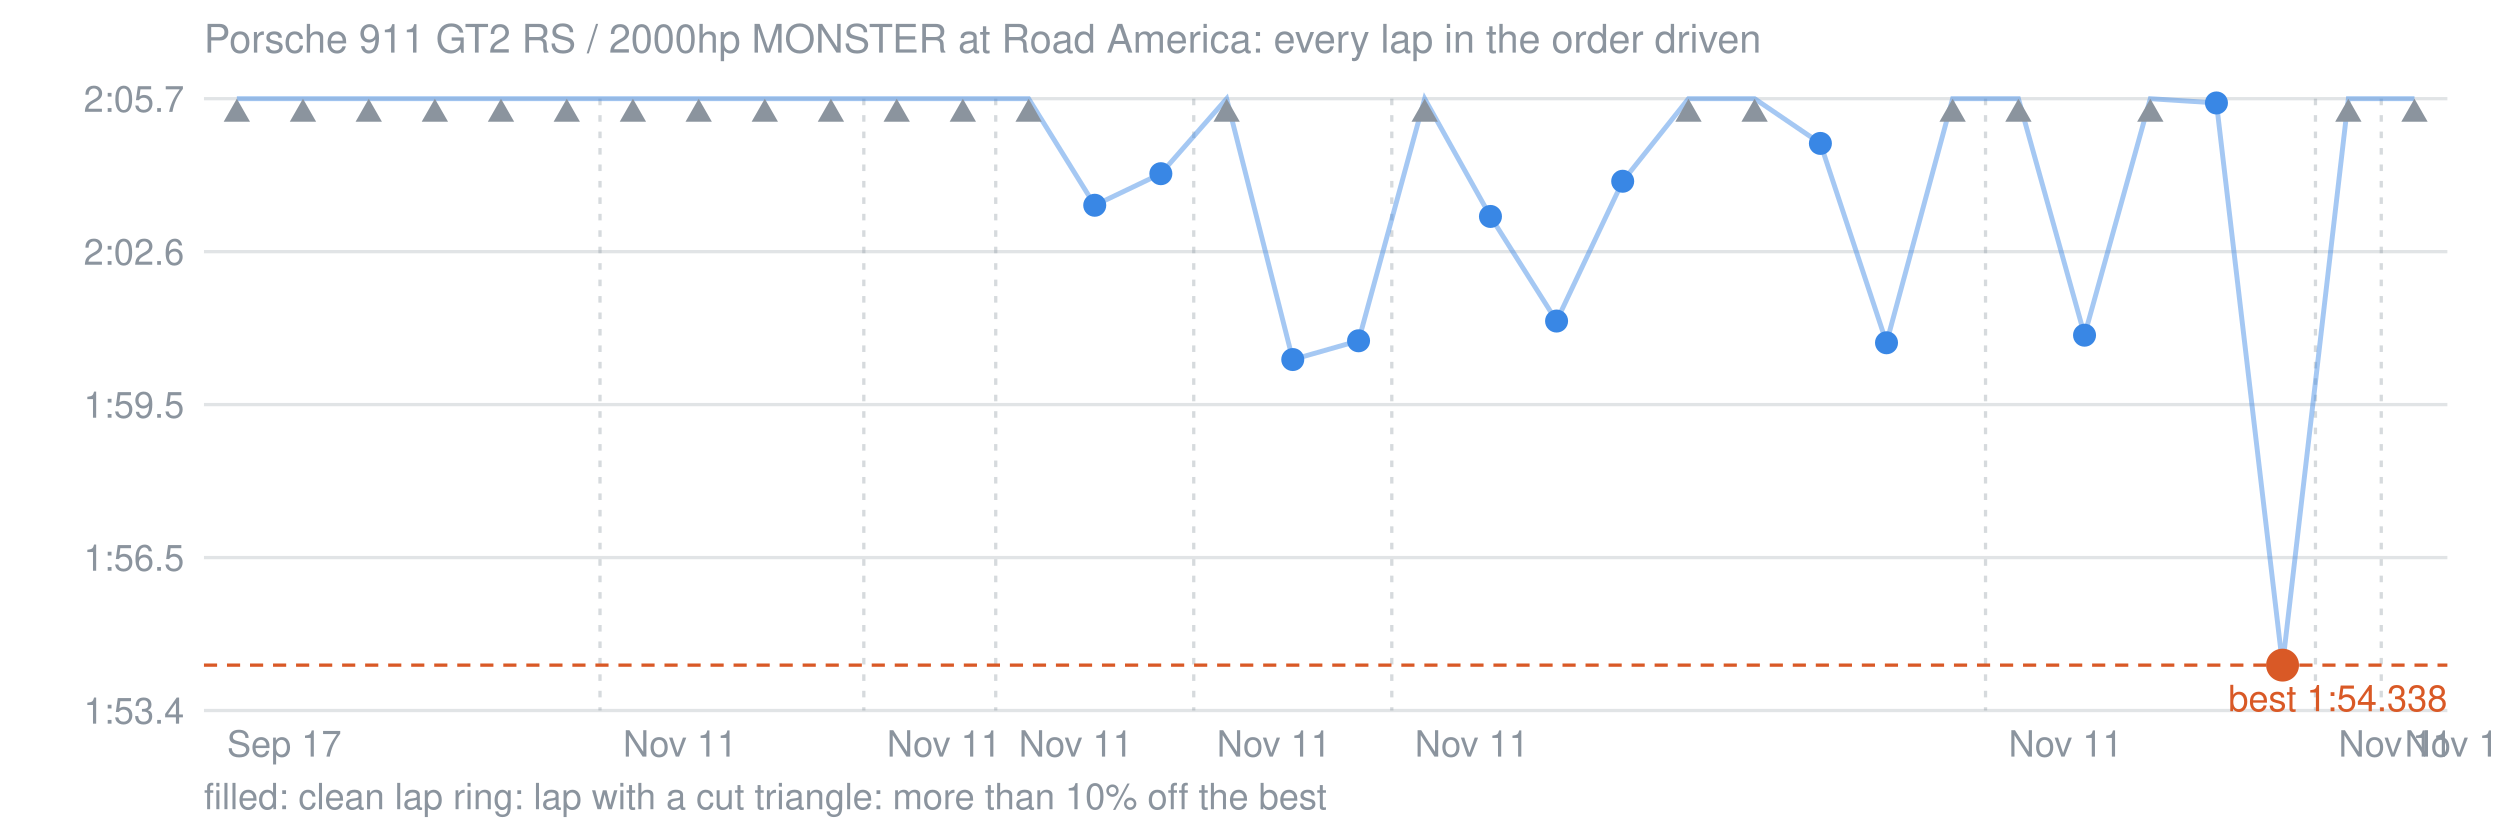
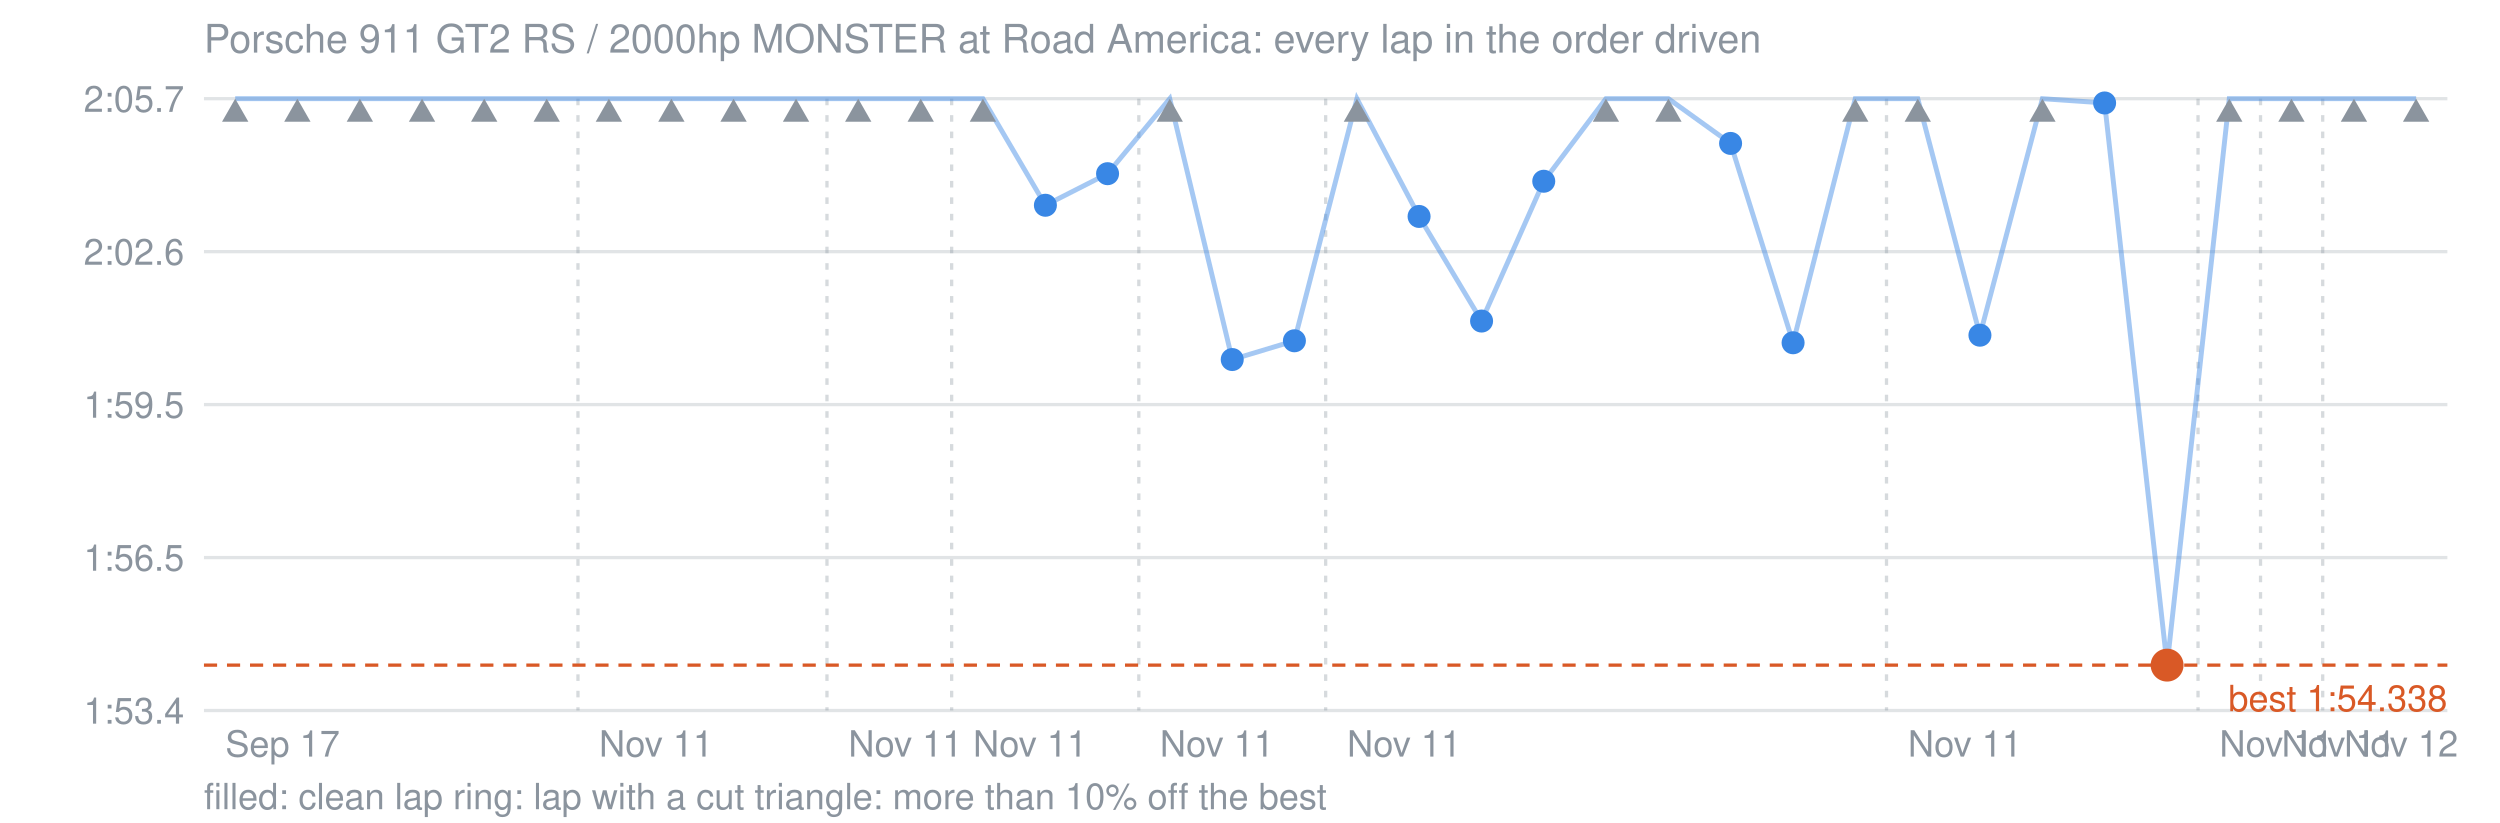
<svg xmlns="http://www.w3.org/2000/svg" viewBox="0 0 760 250" font-family="-apple-system,Segoe UI,Helvetica,Arial,sans-serif" font-size="11">
  <text x="62" y="16" fill="#8b949e" font-size="12">Porsche 911 GT2 RS / 2000hp MONSTER at Road America: every lap in the order driven</text>
  <line x1="62" x2="744" y1="216.0" y2="216.0" stroke="#8b949e" stroke-opacity="0.25" />
  <text x="56" y="220.0" fill="#8b949e" text-anchor="end">1:53.4</text>
  <line x1="62" x2="744" y1="169.5" y2="169.5" stroke="#8b949e" stroke-opacity="0.25" />
  <text x="56" y="173.5" fill="#8b949e" text-anchor="end">1:56.5</text>
  <line x1="62" x2="744" y1="123.0" y2="123.0" stroke="#8b949e" stroke-opacity="0.25" />
  <text x="56" y="127.0" fill="#8b949e" text-anchor="end">1:59.5</text>
  <line x1="62" x2="744" y1="76.5" y2="76.5" stroke="#8b949e" stroke-opacity="0.25" />
  <text x="56" y="80.5" fill="#8b949e" text-anchor="end">2:02.6</text>
  <line x1="62" x2="744" y1="30.0" y2="30.0" stroke="#8b949e" stroke-opacity="0.25" />
  <text x="56" y="34.0" fill="#8b949e" text-anchor="end">2:05.7</text>
-   <text x="69.0" y="230" fill="#8b949e">Sep 17</text>
-   <line x1="182.4" x2="182.4" y1="30" y2="216" stroke="#8b949e" stroke-opacity="0.35" stroke-dasharray="2 3" />
-   <text x="189.4" y="230" fill="#8b949e">Nov 11</text>
-   <line x1="262.6" x2="262.6" y1="30" y2="216" stroke="#8b949e" stroke-opacity="0.35" stroke-dasharray="2 3" />
-   <text x="269.6" y="230" fill="#8b949e">Nov 11</text>
-   <line x1="302.7" x2="302.7" y1="30" y2="216" stroke="#8b949e" stroke-opacity="0.35" stroke-dasharray="2 3" />
-   <text x="309.7" y="230" fill="#8b949e">Nov 11</text>
-   <line x1="362.9" x2="362.9" y1="30" y2="216" stroke="#8b949e" stroke-opacity="0.35" stroke-dasharray="2 3" />
-   <text x="369.9" y="230" fill="#8b949e">Nov 11</text>
-   <line x1="423.1" x2="423.1" y1="30" y2="216" stroke="#8b949e" stroke-opacity="0.35" stroke-dasharray="2 3" />
-   <text x="430.1" y="230" fill="#8b949e">Nov 11</text>
-   <line x1="603.6" x2="603.6" y1="30" y2="216" stroke="#8b949e" stroke-opacity="0.35" stroke-dasharray="2 3" />
-   <text x="610.6" y="230" fill="#8b949e">Nov 11</text>
-   <line x1="703.9" x2="703.9" y1="30" y2="216" stroke="#8b949e" stroke-opacity="0.35" stroke-dasharray="2 3" />
-   <text x="710.9" y="230" fill="#8b949e">Nov 11</text>
-   <line x1="723.9" x2="723.9" y1="30" y2="216" stroke="#8b949e" stroke-opacity="0.35" stroke-dasharray="2 3" />
-   <text x="731.0" y="230" fill="#8b949e">Nov 11</text>
+   <text x="68.5" y="230" fill="#8b949e">Sep 17</text>
+   <line x1="175.7" x2="175.7" y1="30" y2="216" stroke="#8b949e" stroke-opacity="0.35" stroke-dasharray="2 3" />
+   <text x="182.1" y="230" fill="#8b949e">Nov 11</text>
+   <line x1="251.4" x2="251.4" y1="30" y2="216" stroke="#8b949e" stroke-opacity="0.35" stroke-dasharray="2 3" />
+   <text x="257.9" y="230" fill="#8b949e">Nov 11</text>
+   <line x1="289.3" x2="289.3" y1="30" y2="216" stroke="#8b949e" stroke-opacity="0.35" stroke-dasharray="2 3" />
+   <text x="295.8" y="230" fill="#8b949e">Nov 11</text>
+   <line x1="346.2" x2="346.2" y1="30" y2="216" stroke="#8b949e" stroke-opacity="0.35" stroke-dasharray="2 3" />
+   <text x="352.6" y="230" fill="#8b949e">Nov 11</text>
+   <line x1="403.0" x2="403.0" y1="30" y2="216" stroke="#8b949e" stroke-opacity="0.35" stroke-dasharray="2 3" />
+   <text x="409.5" y="230" fill="#8b949e">Nov 11</text>
+   <line x1="573.5" x2="573.5" y1="30" y2="216" stroke="#8b949e" stroke-opacity="0.35" stroke-dasharray="2 3" />
+   <text x="580.0" y="230" fill="#8b949e">Nov 11</text>
+   <line x1="668.2" x2="668.2" y1="30" y2="216" stroke="#8b949e" stroke-opacity="0.35" stroke-dasharray="2 3" />
+   <text x="674.7" y="230" fill="#8b949e">Nov 11</text>
+   <line x1="687.2" x2="687.2" y1="30" y2="216" stroke="#8b949e" stroke-opacity="0.35" stroke-dasharray="2 3" />
+   <text x="693.6" y="230" fill="#8b949e">Nov 11</text>
+   <line x1="706.1" x2="706.1" y1="30" y2="216" stroke="#8b949e" stroke-opacity="0.35" stroke-dasharray="2 3" />
+   <text x="712.6" y="230" fill="#8b949e">Nov 12</text>
  <line x1="62" x2="744" y1="202.2" y2="202.2" stroke="#d95926" stroke-dasharray="4 3" />
  <text x="744" y="216.2" fill="#d95926" text-anchor="end">best 1:54.338</text>
-   <polyline points="72.0,30.0 92.1,30.0 112.1,30.0 132.2,30.0 152.3,30.0 172.3,30.0 192.4,30.0 212.4,30.0 232.5,30.0 252.6,30.0 272.6,30.0 292.7,30.0 312.7,30.0 332.8,62.4 352.9,52.8 372.9,30.0 393.0,109.3 413.0,103.6 433.1,30.0 453.1,65.8 473.2,97.6 493.3,55.1 513.3,30.0 533.4,30.0 553.4,43.6 573.5,104.2 593.6,30.0 613.6,30.0 633.7,101.9 653.7,30.0 673.8,31.3 693.9,202.2 713.9,30.0 734.0,30.0" fill="none" stroke="#3987e5" stroke-opacity="0.45" stroke-width="1.5" />
-   <path d="M68.0,37 L76.0,37 L72.0,30 Z" fill="#8b949e" />
-   <path d="M88.1,37 L96.1,37 L92.1,30 Z" fill="#8b949e" />
-   <path d="M108.1,37 L116.1,37 L112.1,30 Z" fill="#8b949e" />
-   <path d="M128.2,37 L136.2,37 L132.2,30 Z" fill="#8b949e" />
-   <path d="M148.3,37 L156.3,37 L152.3,30 Z" fill="#8b949e" />
-   <path d="M168.3,37 L176.3,37 L172.3,30 Z" fill="#8b949e" />
-   <path d="M188.4,37 L196.4,37 L192.4,30 Z" fill="#8b949e" />
-   <path d="M208.4,37 L216.4,37 L212.4,30 Z" fill="#8b949e" />
-   <path d="M228.5,37 L236.5,37 L232.5,30 Z" fill="#8b949e" />
-   <path d="M248.6,37 L256.6,37 L252.6,30 Z" fill="#8b949e" />
-   <path d="M268.6,37 L276.6,37 L272.6,30 Z" fill="#8b949e" />
-   <path d="M288.7,37 L296.7,37 L292.7,30 Z" fill="#8b949e" />
-   <path d="M308.7,37 L316.7,37 L312.7,30 Z" fill="#8b949e" />
-   <circle cx="332.8" cy="62.4" r="3.5" fill="#3987e5" />
-   <circle cx="352.9" cy="52.8" r="3.5" fill="#3987e5" />
-   <path d="M368.9,37 L376.9,37 L372.9,30 Z" fill="#8b949e" />
-   <circle cx="393.0" cy="109.3" r="3.5" fill="#3987e5" />
-   <circle cx="413.0" cy="103.6" r="3.5" fill="#3987e5" />
-   <path d="M429.1,37 L437.1,37 L433.1,30 Z" fill="#8b949e" />
-   <circle cx="453.1" cy="65.8" r="3.5" fill="#3987e5" />
-   <circle cx="473.2" cy="97.6" r="3.5" fill="#3987e5" />
-   <circle cx="493.3" cy="55.1" r="3.5" fill="#3987e5" />
-   <path d="M509.3,37 L517.3,37 L513.3,30 Z" fill="#8b949e" />
-   <path d="M529.4,37 L537.4,37 L533.4,30 Z" fill="#8b949e" />
-   <circle cx="553.4" cy="43.6" r="3.5" fill="#3987e5" />
-   <circle cx="573.5" cy="104.2" r="3.5" fill="#3987e5" />
-   <path d="M589.6,37 L597.6,37 L593.6,30 Z" fill="#8b949e" />
-   <path d="M609.6,37 L617.6,37 L613.6,30 Z" fill="#8b949e" />
-   <circle cx="633.7" cy="101.9" r="3.5" fill="#3987e5" />
-   <path d="M649.7,37 L657.7,37 L653.7,30 Z" fill="#8b949e" />
-   <circle cx="673.8" cy="31.3" r="3.5" fill="#3987e5" />
-   <circle cx="693.9" cy="202.2" r="5" fill="#d95926" />
-   <path d="M709.9,37 L717.9,37 L713.9,30 Z" fill="#8b949e" />
-   <path d="M730.0,37 L738.0,37 L734.0,30 Z" fill="#8b949e" />
+   <polyline points="71.5,30.0 90.4,30.0 109.4,30.0 128.3,30.0 147.2,30.0 166.2,30.0 185.1,30.0 204.1,30.0 223.0,30.0 242.0,30.0 260.9,30.0 279.9,30.0 298.8,30.0 317.8,62.4 336.7,52.8 355.6,30.0 374.6,109.3 393.5,103.6 412.5,30.0 431.4,65.8 450.4,97.6 469.3,55.1 488.2,30.0 507.2,30.0 526.1,43.6 545.1,104.2 564.0,30.0 583.0,30.0 601.9,101.9 620.9,30.0 639.8,31.3 658.8,202.2 677.7,30.0 696.6,30.0 715.6,30.0 734.5,30.0" fill="none" stroke="#3987e5" stroke-opacity="0.45" stroke-width="1.5" />
+   <path d="M67.5,37 L75.5,37 L71.5,30 Z" fill="#8b949e" />
+   <path d="M86.4,37 L94.4,37 L90.4,30 Z" fill="#8b949e" />
+   <path d="M105.4,37 L113.4,37 L109.4,30 Z" fill="#8b949e" />
+   <path d="M124.3,37 L132.3,37 L128.3,30 Z" fill="#8b949e" />
+   <path d="M143.2,37 L151.2,37 L147.2,30 Z" fill="#8b949e" />
+   <path d="M162.2,37 L170.2,37 L166.2,30 Z" fill="#8b949e" />
+   <path d="M181.1,37 L189.1,37 L185.1,30 Z" fill="#8b949e" />
+   <path d="M200.1,37 L208.1,37 L204.1,30 Z" fill="#8b949e" />
+   <path d="M219.0,37 L227.0,37 L223.0,30 Z" fill="#8b949e" />
+   <path d="M238.0,37 L246.0,37 L242.0,30 Z" fill="#8b949e" />
+   <path d="M256.9,37 L264.9,37 L260.9,30 Z" fill="#8b949e" />
+   <path d="M275.9,37 L283.9,37 L279.9,30 Z" fill="#8b949e" />
+   <path d="M294.8,37 L302.8,37 L298.8,30 Z" fill="#8b949e" />
+   <circle cx="317.8" cy="62.4" r="3.5" fill="#3987e5" />
+   <circle cx="336.7" cy="52.8" r="3.5" fill="#3987e5" />
+   <path d="M351.6,37 L359.6,37 L355.6,30 Z" fill="#8b949e" />
+   <circle cx="374.6" cy="109.3" r="3.5" fill="#3987e5" />
+   <circle cx="393.5" cy="103.6" r="3.5" fill="#3987e5" />
+   <path d="M408.5,37 L416.5,37 L412.5,30 Z" fill="#8b949e" />
+   <circle cx="431.4" cy="65.8" r="3.5" fill="#3987e5" />
+   <circle cx="450.4" cy="97.6" r="3.5" fill="#3987e5" />
+   <circle cx="469.3" cy="55.1" r="3.5" fill="#3987e5" />
+   <path d="M484.2,37 L492.2,37 L488.2,30 Z" fill="#8b949e" />
+   <path d="M503.2,37 L511.2,37 L507.2,30 Z" fill="#8b949e" />
+   <circle cx="526.1" cy="43.6" r="3.5" fill="#3987e5" />
+   <circle cx="545.1" cy="104.2" r="3.5" fill="#3987e5" />
+   <path d="M560.0,37 L568.0,37 L564.0,30 Z" fill="#8b949e" />
+   <path d="M579.0,37 L587.0,37 L583.0,30 Z" fill="#8b949e" />
+   <circle cx="601.9" cy="101.9" r="3.5" fill="#3987e5" />
+   <path d="M616.9,37 L624.9,37 L620.9,30 Z" fill="#8b949e" />
+   <circle cx="639.8" cy="31.3" r="3.5" fill="#3987e5" />
+   <circle cx="658.8" cy="202.2" r="5" fill="#d95926" />
+   <path d="M673.7,37 L681.7,37 L677.7,30 Z" fill="#8b949e" />
+   <path d="M692.6,37 L700.6,37 L696.6,30 Z" fill="#8b949e" />
+   <path d="M711.6,37 L719.6,37 L715.6,30 Z" fill="#8b949e" />
+   <path d="M730.5,37 L738.5,37 L734.5,30 Z" fill="#8b949e" />
  <text x="62" y="246" fill="#8b949e">filled: clean lap    ring: lap with a cut    triangle: more than 10% off the best</text>
</svg>
